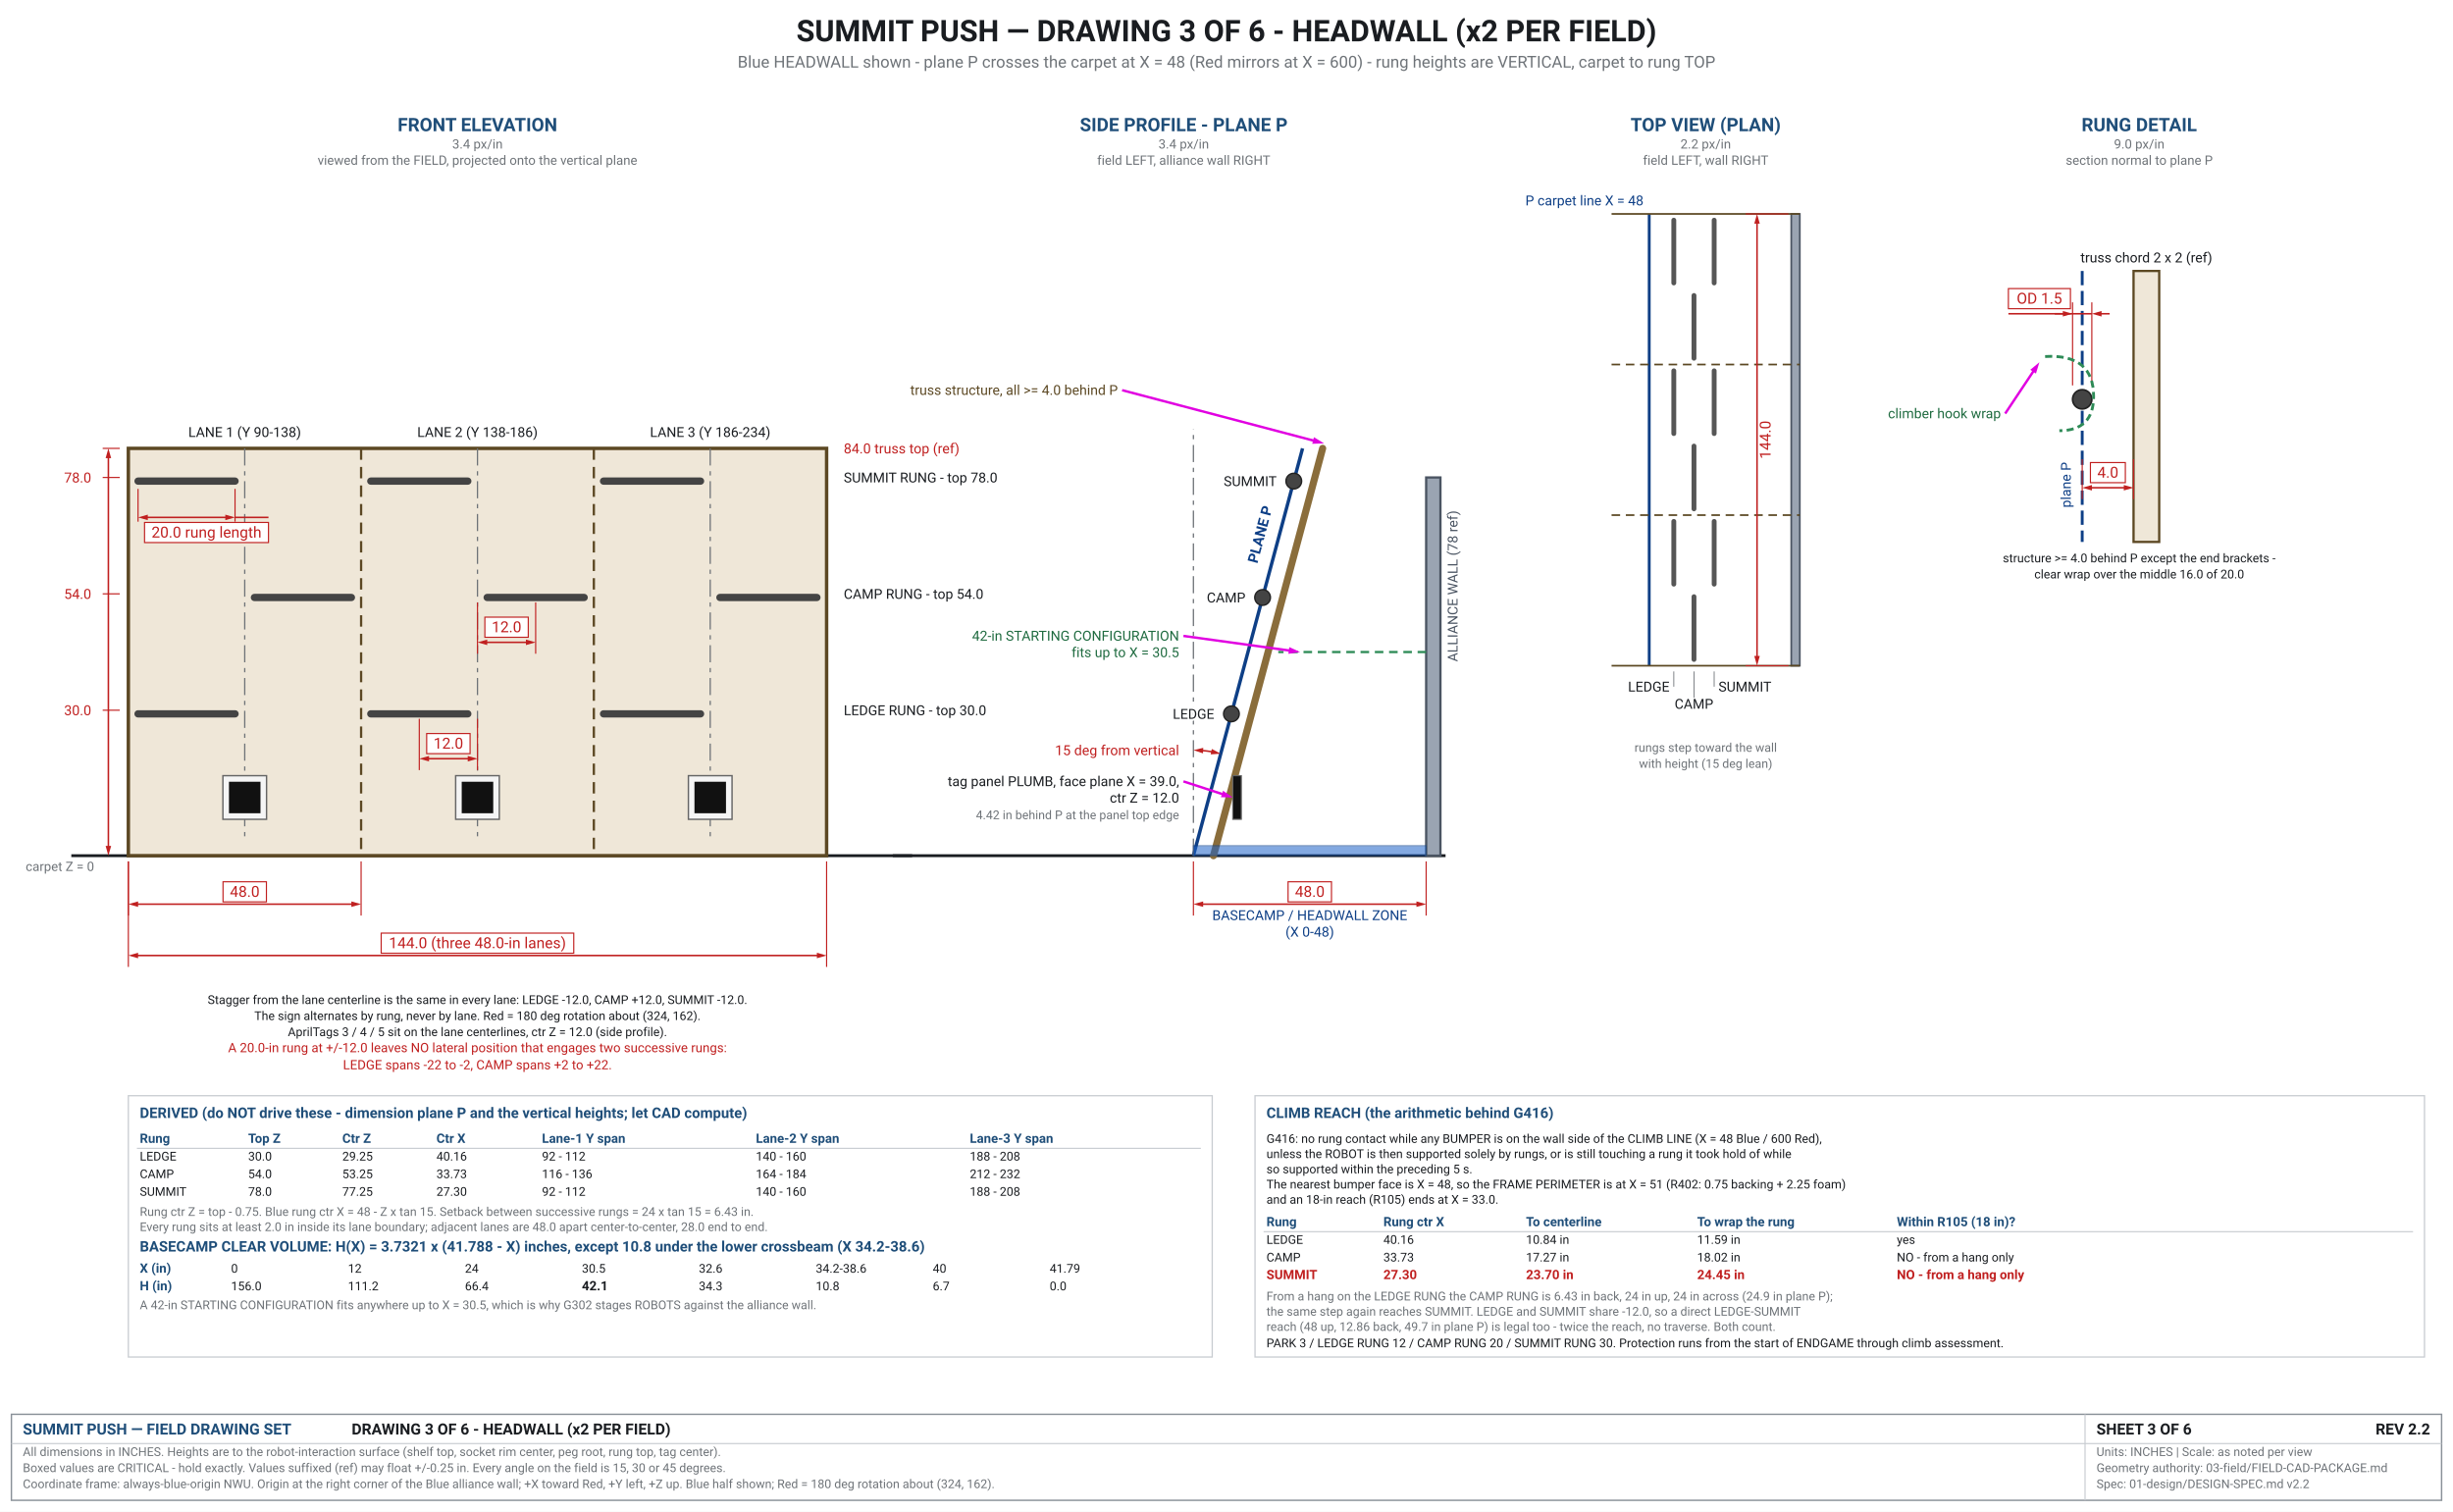
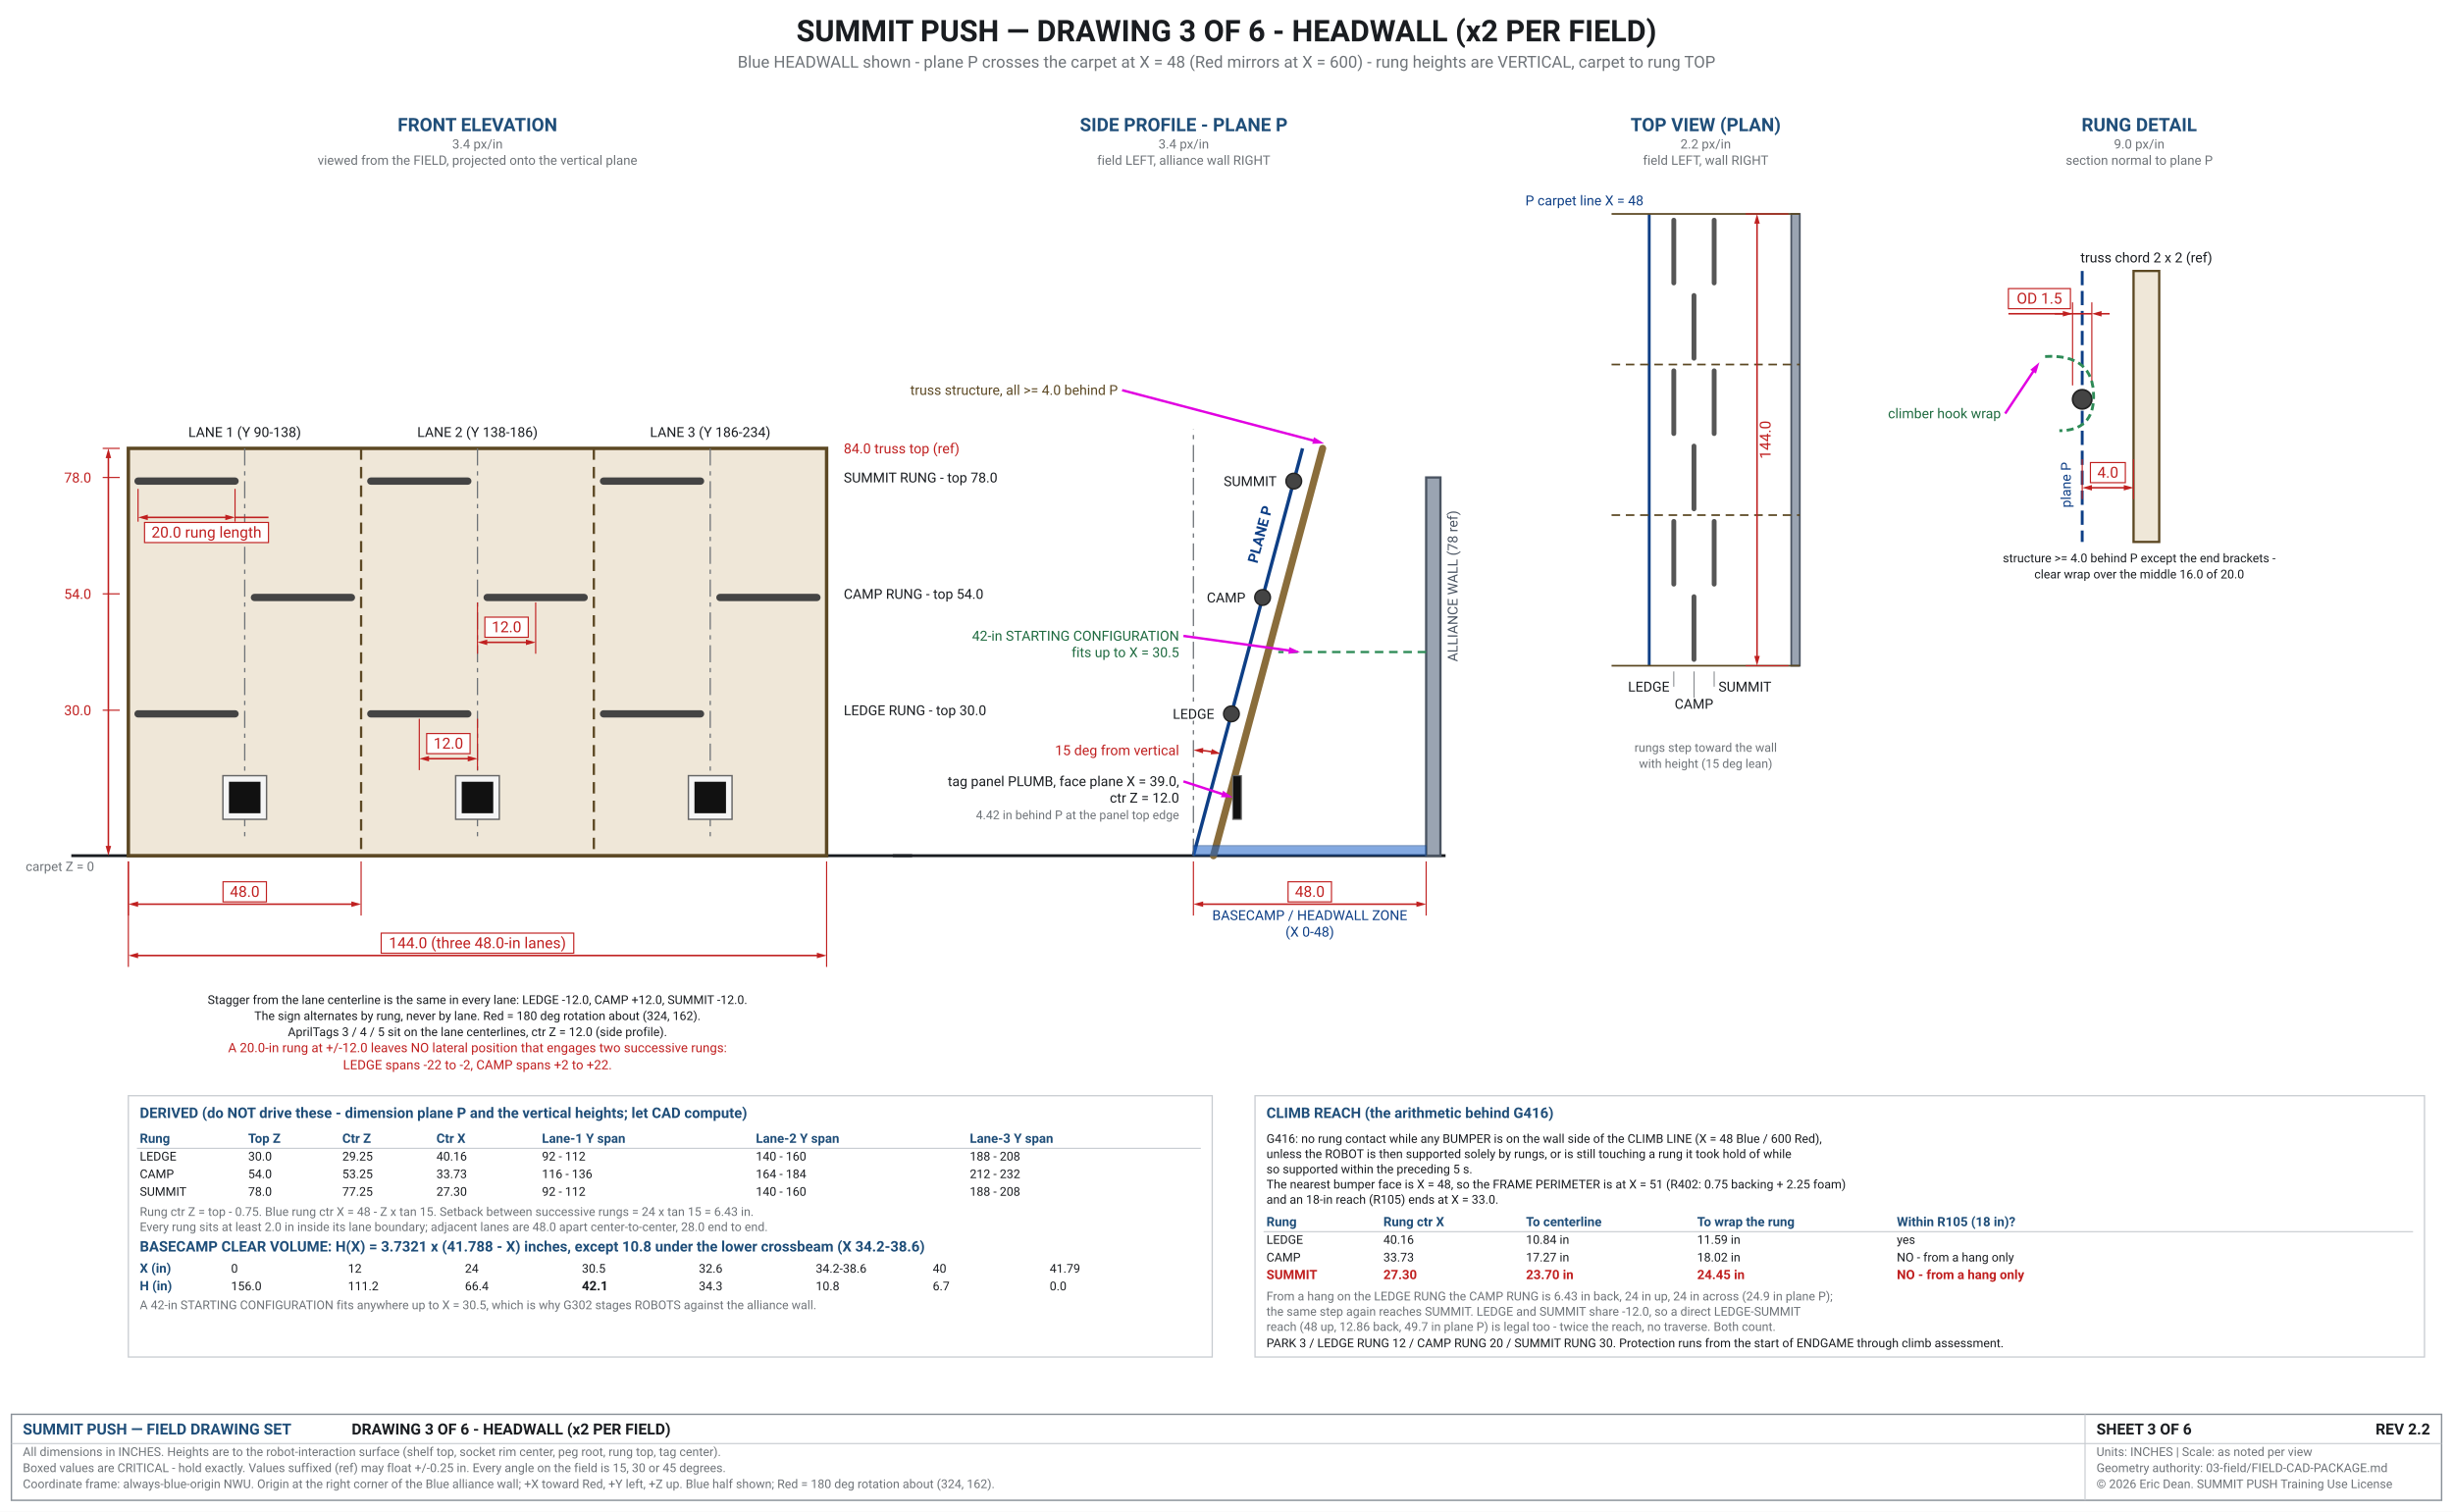
<svg xmlns="http://www.w3.org/2000/svg" viewBox="0 0 1720 1060" font-family="Segoe UI, Roboto, Arial, sans-serif">
  <rect width="1720" height="1060" fill="#ffffff" />
  <text x="860" y="29.0" text-anchor="middle" font-size="21.00" font-weight="bold" fill="#1A1D21">SUMMIT PUSH — DRAWING 3 OF 6 - HEADWALL (x2 PER FIELD)</text>
  <text x="860" y="47.4" text-anchor="middle" font-size="11.50" fill="#6E7378">Blue HEADWALL shown - plane P crosses the carpet at X = 48 (Red mirrors at X = 600) - rung heights are VERTICAL, carpet to rung TOP</text>
  <text x="334.80" y="92.00" font-size="13.00" fill="#1F4E79" text-anchor="middle" font-weight="bold">FRONT ELEVATION</text>
  <text x="334.80" y="104.16" font-size="9.10" fill="#6E7378" text-anchor="middle">3.4 px/in</text>
  <text x="334.80" y="115.53" font-size="9.10" fill="#6E7378" text-anchor="middle">viewed from the FIELD, projected onto the vertical plane</text>
  <line x1="50.00" y1="600.00" x2="639.60" y2="600.00" stroke="#1A1D21" stroke-width="2.00" />
  <text x="18.00" y="610.73" font-size="9.10" fill="#6E7378">carpet Z = 0</text>
  <rect x="90.00" y="314.40" width="489.60" height="285.60" fill="#EFE7D8" stroke="#5C4823" stroke-width="2.40" />
  <line x1="253.20" y1="314.40" x2="253.20" y2="600.00" stroke="#5C4823" stroke-width="1.60" stroke-dasharray="8 5" />
  <line x1="416.40" y1="314.40" x2="416.40" y2="600.00" stroke="#5C4823" stroke-width="1.60" stroke-dasharray="8 5" />
  <text x="171.60" y="306.40" font-size="9.67" fill="#1A1D21" text-anchor="middle">LANE 1 (Y 90-138)</text>
  <line x1="171.60" y1="314.40" x2="171.60" y2="586.40" stroke="#6E7378" stroke-width="0.90" stroke-dasharray="12 4 3 4" />
  <rect x="156.30" y="543.90" width="30.60" height="30.60" fill="#F5F5F5" stroke="#666666" stroke-width="1.00" />
  <rect x="160.55" y="548.15" width="22.10" height="22.10" fill="#111111" stroke="none" stroke-width="0.00" />
  <text x="334.80" y="306.40" font-size="9.67" fill="#1A1D21" text-anchor="middle">LANE 2 (Y 138-186)</text>
  <line x1="334.80" y1="314.40" x2="334.80" y2="586.40" stroke="#6E7378" stroke-width="0.90" stroke-dasharray="12 4 3 4" />
  <rect x="319.50" y="543.90" width="30.60" height="30.60" fill="#F5F5F5" stroke="#666666" stroke-width="1.00" />
  <rect x="323.75" y="548.15" width="22.10" height="22.10" fill="#111111" stroke="none" stroke-width="0.00" />
  <text x="498.00" y="306.40" font-size="9.67" fill="#1A1D21" text-anchor="middle">LANE 3 (Y 186-234)</text>
  <line x1="498.00" y1="314.40" x2="498.00" y2="586.40" stroke="#6E7378" stroke-width="0.90" stroke-dasharray="12 4 3 4" />
  <rect x="482.70" y="543.90" width="30.60" height="30.60" fill="#F5F5F5" stroke="#666666" stroke-width="1.00" />
  <rect x="486.95" y="548.15" width="22.10" height="22.10" fill="#111111" stroke="none" stroke-width="0.00" />
  <line x1="96.80" y1="500.55" x2="164.80" y2="500.55" stroke="#444444" stroke-width="5.10" stroke-linecap="round" />
  <line x1="178.40" y1="418.95" x2="246.40" y2="418.95" stroke="#444444" stroke-width="5.10" stroke-linecap="round" />
  <line x1="96.80" y1="337.35" x2="164.80" y2="337.35" stroke="#444444" stroke-width="5.10" stroke-linecap="round" />
  <line x1="260.00" y1="500.55" x2="328.00" y2="500.55" stroke="#444444" stroke-width="5.10" stroke-linecap="round" />
  <line x1="341.60" y1="418.95" x2="409.60" y2="418.95" stroke="#444444" stroke-width="5.10" stroke-linecap="round" />
  <line x1="260.00" y1="337.35" x2="328.00" y2="337.35" stroke="#444444" stroke-width="5.10" stroke-linecap="round" />
  <line x1="423.20" y1="500.55" x2="491.20" y2="500.55" stroke="#444444" stroke-width="5.10" stroke-linecap="round" />
  <line x1="504.80" y1="418.95" x2="572.80" y2="418.95" stroke="#444444" stroke-width="5.10" stroke-linecap="round" />
  <line x1="423.20" y1="337.35" x2="491.20" y2="337.35" stroke="#444444" stroke-width="5.10" stroke-linecap="round" />
  <text x="591.60" y="501.48" font-size="9.67" fill="#1A1D21">LEDGE RUNG - top 30.0</text>
  <text x="591.60" y="419.88" font-size="9.67" fill="#1A1D21">CAMP RUNG - top 54.0</text>
  <text x="591.60" y="338.28" font-size="9.67" fill="#1A1D21">SUMMIT RUNG - top 78.0</text>
  <text x="591.60" y="317.92" font-size="9.78" fill="#C02020">84.0 truss top (ref)</text>
  <line x1="331.05" y1="532.00" x2="297.75" y2="532.00" stroke="#C02020" stroke-width="1.10" />
  <path d="M 294.00 532.00 L 300.83 530.07 L 300.83 533.93 Z" fill="#C02020" stroke="none" />
  <path d="M 334.80 532.00 L 327.97 533.93 L 327.97 530.07 Z" fill="#C02020" stroke="none" />
  <line x1="334.80" y1="504.00" x2="334.80" y2="540.00" stroke="#C02020" stroke-width="0.80" />
  <line x1="294.00" y1="504.00" x2="294.00" y2="540.00" stroke="#C02020" stroke-width="0.80" />
  <rect x="299.18" y="514.35" width="30.43" height="14.11" fill="#ffffff" stroke="#C02020" stroke-width="0.80" />
  <text x="314.40" y="524.94" font-size="10.69" fill="#C02020" text-anchor="middle">12.0</text>
  <line x1="371.85" y1="450.40" x2="338.55" y2="450.40" stroke="#C02020" stroke-width="1.10" />
  <path d="M 334.80 450.40 L 341.63 448.47 L 341.63 452.33 Z" fill="#C02020" stroke="none" />
  <path d="M 375.60 450.40 L 368.77 452.33 L 368.77 448.47 Z" fill="#C02020" stroke="none" />
  <line x1="375.60" y1="422.40" x2="375.60" y2="458.40" stroke="#C02020" stroke-width="0.80" />
  <line x1="334.80" y1="422.40" x2="334.80" y2="458.40" stroke="#C02020" stroke-width="0.80" />
  <rect x="339.98" y="432.75" width="30.43" height="14.11" fill="#ffffff" stroke="#C02020" stroke-width="0.80" />
  <text x="355.20" y="443.34" font-size="10.69" fill="#C02020" text-anchor="middle">12.0</text>
  <line x1="100.55" y1="362.80" x2="161.05" y2="362.80" stroke="#C02020" stroke-width="1.10" />
  <path d="M 164.80 362.80 L 157.97 364.73 L 157.97 360.87 Z" fill="#C02020" stroke="none" />
  <path d="M 96.80 362.80 L 103.63 360.87 L 103.63 364.73 Z" fill="#C02020" stroke="none" />
  <line x1="96.80" y1="342.80" x2="96.80" y2="365.80" stroke="#C02020" stroke-width="0.80" />
  <line x1="164.80" y1="342.80" x2="164.80" y2="365.80" stroke="#C02020" stroke-width="0.80" />
  <line x1="164.80" y1="362.80" x2="188.25" y2="362.80" stroke="#C02020" stroke-width="1.10" />
  <rect x="101.35" y="366.33" width="86.90" height="14.11" fill="#ffffff" stroke="#C02020" stroke-width="0.80" />
  <text x="144.80" y="376.92" font-size="10.69" fill="#C02020" text-anchor="middle">20.0 rung length</text>
  <line x1="93.75" y1="634.00" x2="249.45" y2="634.00" stroke="#C02020" stroke-width="1.10" />
  <path d="M 253.20 634.00 L 246.37 635.93 L 246.37 632.07 Z" fill="#C02020" stroke="none" />
  <path d="M 90.00 634.00 L 96.83 632.07 L 96.83 635.93 Z" fill="#C02020" stroke="none" />
  <line x1="90.00" y1="604.00" x2="90.00" y2="642.00" stroke="#C02020" stroke-width="0.80" />
  <line x1="253.20" y1="604.00" x2="253.20" y2="642.00" stroke="#C02020" stroke-width="0.80" />
  <rect x="156.38" y="618.29" width="30.43" height="14.11" fill="#ffffff" stroke="#C02020" stroke-width="0.80" />
  <text x="171.60" y="628.87" font-size="10.69" fill="#C02020" text-anchor="middle">48.0</text>
  <line x1="93.75" y1="670.00" x2="575.85" y2="670.00" stroke="#C02020" stroke-width="1.10" />
  <path d="M 579.60 670.00 L 572.77 671.93 L 572.77 668.07 Z" fill="#C02020" stroke="none" />
  <path d="M 90.00 670.00 L 96.83 668.07 L 96.83 671.93 Z" fill="#C02020" stroke="none" />
  <line x1="90.00" y1="604.00" x2="90.00" y2="678.00" stroke="#C02020" stroke-width="0.80" />
  <line x1="579.60" y1="604.00" x2="579.60" y2="678.00" stroke="#C02020" stroke-width="0.80" />
  <rect x="267.28" y="654.29" width="135.03" height="14.11" fill="#ffffff" stroke="#C02020" stroke-width="0.80" />
  <text x="334.80" y="664.87" font-size="10.69" fill="#C02020" text-anchor="middle">144.0 (three 48.0-in lanes)</text>
  <line x1="84.00" y1="498.00" x2="72.00" y2="498.00" stroke="#C02020" stroke-width="0.80" />
  <text x="64.00" y="501.52" font-size="9.78" fill="#C02020" text-anchor="end">30.0</text>
  <line x1="84.00" y1="416.40" x2="72.00" y2="416.40" stroke="#C02020" stroke-width="0.80" />
  <text x="64.00" y="419.92" font-size="9.78" fill="#C02020" text-anchor="end">54.0</text>
  <line x1="84.00" y1="334.80" x2="72.00" y2="334.80" stroke="#C02020" stroke-width="0.80" />
  <text x="64.00" y="338.32" font-size="9.78" fill="#C02020" text-anchor="end">78.0</text>
  <line x1="84.00" y1="314.40" x2="72.00" y2="314.40" stroke="#C02020" stroke-width="0.80" />
  <line x1="76.00" y1="596.25" x2="76.00" y2="318.15" stroke="#C02020" stroke-width="1.10" />
  <path d="M 76.00 314.40 L 77.93 321.23 L 74.07 321.23 Z" fill="#C02020" stroke="none" />
  <path d="M 76.00 600.00 L 74.07 593.17 L 77.93 593.17 Z" fill="#C02020" stroke="none" />
  <text x="334.80" y="704.00" font-size="8.53" fill="#1A1D21" text-anchor="middle">Stagger from the lane centerline is the same in every lane: LEDGE -12.0, CAMP +12.0, SUMMIT -12.0.</text>
  <text x="334.80" y="715.26" font-size="8.53" fill="#1A1D21" text-anchor="middle">The sign alternates by rung, never by lane. Red = 180 deg rotation about (324, 162).</text>
  <text x="334.80" y="726.52" font-size="8.53" fill="#1A1D21" text-anchor="middle">AprilTags 3 / 4 / 5 sit on the lane centerlines, ctr Z = 12.0 (side profile).</text>
  <text x="334.80" y="737.79" font-size="9.10" fill="#C02020" text-anchor="middle">A 20.0-in rung at +/-12.0 leaves NO lateral position that engages two successive rungs:</text>
  <text x="334.80" y="749.80" font-size="9.10" fill="#C02020" text-anchor="middle">LEDGE spans -22 to -2, CAMP spans +2 to +22.</text>
  <text x="830.00" y="92.00" font-size="13.00" fill="#1F4E79" text-anchor="middle" font-weight="bold">SIDE PROFILE - PLANE P</text>
  <text x="830.00" y="104.16" font-size="9.10" fill="#6E7378" text-anchor="middle">3.4 px/in</text>
  <text x="830.00" y="115.53" font-size="9.10" fill="#6E7378" text-anchor="middle">field LEFT, alliance wall RIGHT</text>
  <line x1="626.00" y1="600.00" x2="1013.60" y2="600.00" stroke="#1A1D21" stroke-width="2.00" />
  <rect x="1000.00" y="334.80" width="10.00" height="265.20" fill="#9AA4B2" stroke="#4A5462" stroke-width="1.60" />
  <text x="1022.00" y="464.00" font-size="9.67" fill="#4A5462" transform="rotate(-90.00 1022.00 464.00)">ALLIANCE WALL (78 ref)</text>
  <line x1="836.80" y1="600.00" x2="913.33" y2="314.40" stroke="#0E3F86" stroke-width="2.40" />
  <text x="886.93" y="375.60" font-size="10.17" fill="#0E3F86" text-anchor="middle" font-weight="bold" transform="rotate(-75.00 886.93 375.60)">PLANE P</text>
  <line x1="836.80" y1="600.00" x2="836.80" y2="300.80" stroke="#6E7378" stroke-width="0.90" stroke-dasharray="12 4 3 4" />
  <line x1="850.88" y1="600.00" x2="927.41" y2="314.40" stroke="#8A6D3B" stroke-width="5.00" stroke-linecap="round" />
  <circle cx="863.45" cy="500.55" r="5.50" fill="#444444" stroke="#222222" stroke-width="1.00" />
  <text x="851.45" y="504.03" font-size="9.67" fill="#1A1D21" text-anchor="end" stroke="#FFFFFF" stroke-width="2.90" stroke-linejoin="round" paint-order="stroke">LEDGE</text>
  <circle cx="885.31" cy="418.95" r="5.50" fill="#444444" stroke="#222222" stroke-width="1.00" />
  <text x="873.31" y="422.43" font-size="9.67" fill="#1A1D21" text-anchor="end" stroke="#FFFFFF" stroke-width="2.90" stroke-linejoin="round" paint-order="stroke">CAMP</text>
  <circle cx="907.18" cy="337.35" r="5.50" fill="#444444" stroke="#222222" stroke-width="1.00" />
  <text x="895.18" y="340.83" font-size="9.67" fill="#1A1D21" text-anchor="end" stroke="#FFFFFF" stroke-width="2.90" stroke-linejoin="round" paint-order="stroke">SUMMIT</text>
  <rect x="864.40" y="543.90" width="6.00" height="30.60" fill="#111111" stroke="#666666" stroke-width="0.80" />
  <rect x="836.80" y="593.00" width="163.20" height="7.00" fill="#1D63C8" stroke="#0E3F86" stroke-width="0.80" opacity="0.55" />
  <line x1="1000.00" y1="457.20" x2="896.30" y2="457.20" stroke="#2E8B57" stroke-width="1.60" stroke-dasharray="6 4" />
  <line x1="786.80" y1="273.60" x2="924.17" y2="309.78" stroke="#E100E1" stroke-width="1.71" />
  <path d="M 928.41 310.90 L 920.10 311.18 L 921.31 306.56 Z" fill="#E100E1" stroke="none" />
  <text x="783.80" y="276.89" font-size="9.67" fill="#5C4823" text-anchor="end">truss structure, all &gt;= 4.0 behind P</text>
  <text x="826.80" y="449.20" font-size="9.67" fill="#1F6B40" text-anchor="end">42-in STARTING CONFIGURATION</text>
  <text x="826.80" y="460.80" font-size="9.67" fill="#1F6B40" text-anchor="end">fits up to X = 30.5</text>
  <line x1="829.80" y1="445.91" x2="907.26" y2="456.60" stroke="#E100E1" stroke-width="1.71" />
  <path d="M 911.60 457.20 L 903.39 458.48 L 904.04 453.75 Z" fill="#E100E1" stroke="none" />
  <path d="M 840.55 526.10 A 74.00 74.00 0 0 1 852.30 527.64" fill="none" stroke="#C02020" stroke-width="1.10" />
  <path d="M 855.95 528.52 L 848.87 528.95 L 849.70 525.17 Z" fill="#C02020" stroke="none" />
  <path d="M 836.80 526.00 L 843.71 524.38 L 843.53 528.25 Z" fill="#C02020" stroke="none" />
  <text x="826.80" y="529.52" font-size="9.78" fill="#C02020" text-anchor="end">15 deg from vertical</text>
  <text x="826.80" y="551.20" font-size="9.67" fill="#1A1D21" text-anchor="end">tag panel PLUMB, face plane X = 39.0,</text>
  <text x="826.80" y="562.80" font-size="9.67" fill="#1A1D21" text-anchor="end">ctr Z = 12.0</text>
  <text x="826.80" y="574.41" font-size="8.53" fill="#6E7378" text-anchor="end">4.42 in behind P at the panel top edge</text>
  <line x1="829.80" y1="547.91" x2="860.24" y2="557.84" stroke="#E100E1" stroke-width="1.71" />
  <path d="M 864.40 559.20 L 856.09 559.00 L 857.57 554.46 Z" fill="#E100E1" stroke="none" />
  <line x1="840.55" y1="634.00" x2="996.25" y2="634.00" stroke="#C02020" stroke-width="1.10" />
  <path d="M 1000.00 634.00 L 993.17 635.93 L 993.17 632.07 Z" fill="#C02020" stroke="none" />
  <path d="M 836.80 634.00 L 843.63 632.07 L 843.63 635.93 Z" fill="#C02020" stroke="none" />
  <line x1="836.80" y1="604.00" x2="836.80" y2="642.00" stroke="#C02020" stroke-width="0.80" />
  <line x1="1000.00" y1="604.00" x2="1000.00" y2="642.00" stroke="#C02020" stroke-width="0.80" />
  <rect x="903.18" y="618.29" width="30.43" height="14.11" fill="#ffffff" stroke="#C02020" stroke-width="0.80" />
  <text x="918.40" y="628.87" font-size="10.69" fill="#C02020" text-anchor="middle">48.0</text>
  <text x="918.40" y="645.16" font-size="9.67" fill="#0E3F86" text-anchor="middle">BASECAMP / HEADWALL ZONE</text>
  <text x="918.40" y="656.76" font-size="9.67" fill="#0E3F86" text-anchor="middle">(X 0-48)</text>
  <text x="1196.00" y="92.00" font-size="13.00" fill="#1F4E79" text-anchor="middle" font-weight="bold">TOP VIEW (PLAN)</text>
  <text x="1196.00" y="104.16" font-size="9.10" fill="#6E7378" text-anchor="middle">2.2 px/in</text>
  <text x="1196.00" y="115.53" font-size="9.10" fill="#6E7378" text-anchor="middle">field LEFT, wall RIGHT</text>
  <rect x="1256.00" y="150.00" width="6.00" height="316.80" fill="#9AA4B2" stroke="#4A5462" stroke-width="1.20" />
  <line x1="1156.40" y1="150.00" x2="1156.40" y2="466.80" stroke="#0E3F86" stroke-width="2.00" />
  <text x="1152.40" y="144.00" font-size="9.67" fill="#0E3F86" text-anchor="end">P carpet line X = 48</text>
  <line x1="1130.00" y1="150.00" x2="1262.00" y2="150.00" stroke="#5C4823" stroke-width="1.20" />
  <line x1="1130.00" y1="255.60" x2="1262.00" y2="255.60" stroke="#5C4823" stroke-width="1.20" stroke-dasharray="6 4" />
  <line x1="1130.00" y1="361.20" x2="1262.00" y2="361.20" stroke="#5C4823" stroke-width="1.20" stroke-dasharray="6 4" />
  <line x1="1130.00" y1="466.80" x2="1262.00" y2="466.80" stroke="#5C4823" stroke-width="1.20" />
  <line x1="1173.64" y1="154.40" x2="1173.64" y2="198.40" stroke="#444444" stroke-width="3.40" stroke-linecap="round" opacity="0.90" />
  <line x1="1187.79" y1="207.20" x2="1187.79" y2="251.20" stroke="#444444" stroke-width="3.40" stroke-linecap="round" opacity="0.90" />
  <line x1="1201.94" y1="154.40" x2="1201.94" y2="198.40" stroke="#444444" stroke-width="3.40" stroke-linecap="round" opacity="0.90" />
  <line x1="1173.64" y1="260.00" x2="1173.64" y2="304.00" stroke="#444444" stroke-width="3.40" stroke-linecap="round" opacity="0.90" />
  <line x1="1187.79" y1="312.80" x2="1187.79" y2="356.80" stroke="#444444" stroke-width="3.40" stroke-linecap="round" opacity="0.90" />
  <line x1="1201.94" y1="260.00" x2="1201.94" y2="304.00" stroke="#444444" stroke-width="3.40" stroke-linecap="round" opacity="0.90" />
  <line x1="1173.64" y1="365.60" x2="1173.64" y2="409.60" stroke="#444444" stroke-width="3.40" stroke-linecap="round" opacity="0.90" />
  <line x1="1187.79" y1="418.40" x2="1187.79" y2="462.40" stroke="#444444" stroke-width="3.40" stroke-linecap="round" opacity="0.90" />
  <line x1="1201.94" y1="365.60" x2="1201.94" y2="409.60" stroke="#444444" stroke-width="3.40" stroke-linecap="round" opacity="0.90" />
  <line x1="1173.64" y1="470.80" x2="1173.64" y2="481.50" stroke="#6E7378" stroke-width="0.60" />
  <text x="1170.64" y="484.89" font-size="9.67" fill="#1A1D21" text-anchor="end">LEDGE</text>
  <line x1="1187.79" y1="470.80" x2="1187.79" y2="489.24" stroke="#6E7378" stroke-width="0.60" />
  <text x="1187.79" y="496.97" font-size="9.67" fill="#1A1D21" text-anchor="middle">CAMP</text>
  <line x1="1201.94" y1="470.80" x2="1201.94" y2="481.50" stroke="#6E7378" stroke-width="0.60" />
  <text x="1204.94" y="484.89" font-size="9.67" fill="#1A1D21">SUMMIT</text>
  <line x1="1232.00" y1="153.75" x2="1232.00" y2="463.05" stroke="#C02020" stroke-width="1.10" />
  <path d="M 1232.00 466.80 L 1230.07 459.97 L 1233.93 459.97 Z" fill="#C02020" stroke="none" />
  <path d="M 1232.00 150.00 L 1233.93 156.83 L 1230.07 156.83 Z" fill="#C02020" stroke="none" />
  <line x1="1254.00" y1="150.00" x2="1224.00" y2="150.00" stroke="#C02020" stroke-width="0.80" />
  <line x1="1254.00" y1="466.80" x2="1224.00" y2="466.80" stroke="#C02020" stroke-width="0.80" />
  <text x="1232.00" y="317.91" font-size="10.69" fill="#C02020" text-anchor="middle" transform="rotate(-90.00 1232.00 308.40)">144.0</text>
  <text x="1196.00" y="527.15" font-size="8.53" fill="#6E7378" text-anchor="middle">rungs step toward the wall</text>
  <text x="1196.00" y="538.41" font-size="8.53" fill="#6E7378" text-anchor="middle">with height (15 deg lean)</text>
  <text x="1500.00" y="92.00" font-size="13.00" fill="#1F4E79" text-anchor="middle" font-weight="bold">RUNG DETAIL</text>
  <text x="1500.00" y="104.16" font-size="9.10" fill="#6E7378" text-anchor="middle">9.0 px/in</text>
  <text x="1500.00" y="115.53" font-size="9.10" fill="#6E7378" text-anchor="middle">section normal to plane P</text>
  <line x1="1460.00" y1="190.00" x2="1460.00" y2="380.00" stroke="#0E3F86" stroke-width="2.00" stroke-dasharray="10 4" />
  <text x="1452.00" y="340.00" font-size="9.67" fill="#0E3F86" text-anchor="middle" transform="rotate(-90.00 1452.00 340.00)">plane P</text>
  <circle cx="1460.00" cy="280.00" r="6.75" fill="#444444" stroke="#222222" stroke-width="1.20" />
  <line x1="1453.25" y1="220.00" x2="1466.75" y2="220.00" stroke="#C02020" stroke-width="1.10" />
  <line x1="1440.74" y1="220.00" x2="1449.50" y2="220.00" stroke="#C02020" stroke-width="1.10" />
  <path d="M 1453.25 220.00 L 1446.42 221.93 L 1446.42 218.07 Z" fill="#C02020" stroke="none" />
  <line x1="1479.26" y1="220.00" x2="1470.50" y2="220.00" stroke="#C02020" stroke-width="1.10" />
  <path d="M 1466.75 220.00 L 1473.58 218.07 L 1473.58 221.93 Z" fill="#C02020" stroke="none" />
  <line x1="1453.25" y1="270.25" x2="1453.25" y2="212.00" stroke="#C02020" stroke-width="0.80" />
  <line x1="1466.75" y1="270.25" x2="1466.75" y2="212.00" stroke="#C02020" stroke-width="0.80" />
  <line x1="1453.25" y1="220.00" x2="1408.25" y2="220.00" stroke="#C02020" stroke-width="1.10" />
  <rect x="1408.25" y="202.35" width="43.50" height="14.11" fill="#ffffff" stroke="#C02020" stroke-width="0.80" />
  <text x="1430.00" y="212.94" font-size="10.69" fill="#C02020" text-anchor="middle">OD 1.5</text>
  <rect x="1496.00" y="190.00" width="18.00" height="190.00" fill="#EFE7D8" stroke="#5C4823" stroke-width="1.60" />
  <text x="1505.00" y="184.00" font-size="9.67" fill="#1A1D21" text-anchor="middle">truss chord 2 x 2 (ref)</text>
  <line x1="1463.75" y1="342.00" x2="1492.25" y2="342.00" stroke="#C02020" stroke-width="1.10" />
  <path d="M 1496.00 342.00 L 1489.17 343.93 L 1489.17 340.07 Z" fill="#C02020" stroke="none" />
  <path d="M 1460.00 342.00 L 1466.83 340.07 L 1466.83 343.93 Z" fill="#C02020" stroke="none" />
  <line x1="1460.00" y1="322.00" x2="1460.00" y2="350.00" stroke="#C02020" stroke-width="0.80" />
  <line x1="1496.00" y1="322.00" x2="1496.00" y2="350.00" stroke="#C02020" stroke-width="0.80" />
  <rect x="1465.76" y="324.35" width="24.49" height="14.11" fill="#ffffff" stroke="#C02020" stroke-width="0.80" />
  <text x="1478.00" y="334.94" font-size="10.69" fill="#C02020" text-anchor="middle">4.0</text>
  <path d="M 1434.0 250.0 q 34 -2 34 28 q 0 24 -24 24" fill="none" stroke="#2E8B57" stroke-width="2.00" stroke-dasharray="5 3" />
  <line x1="1406.00" y1="290.00" x2="1427.57" y2="257.64" stroke="#E100E1" stroke-width="1.71" />
  <path d="M 1430.00 254.00 L 1427.57 261.95 L 1423.60 259.30 Z" fill="#E100E1" stroke="none" />
  <text x="1403.00" y="293.29" font-size="9.67" fill="#1F6B40" text-anchor="end">climber hook wrap</text>
  <text x="1500.00" y="394.31" font-size="8.53" fill="#1A1D21" text-anchor="middle">structure &gt;= 4.0 behind P except the end brackets -</text>
  <text x="1500.00" y="405.58" font-size="8.53" fill="#1A1D21" text-anchor="middle">clear wrap over the middle 16.0 of 20.0</text>
  <rect x="90.00" y="768.31" width="760.00" height="183.22" fill="#FFFFFF" stroke="#C8CCD1" stroke-width="0.90" />
  <text x="98.00" y="783.89" font-size="10.24" fill="#1F4E79" font-weight="bold">DERIVED (do NOT drive these - dimension plane P and the vertical heights; let CAD compute)</text>
  <text x="98.00" y="801.38" font-size="9.10" fill="#1F4E79" font-weight="bold">Rung</text>
  <text x="174.00" y="801.38" font-size="9.10" fill="#1F4E79" font-weight="bold">Top Z</text>
  <text x="240.00" y="801.38" font-size="9.10" fill="#1F4E79" font-weight="bold">Ctr Z</text>
  <text x="306.00" y="801.38" font-size="9.10" fill="#1F4E79" font-weight="bold">Ctr X</text>
  <text x="380.00" y="801.38" font-size="9.10" fill="#1F4E79" font-weight="bold">Lane-1 Y span</text>
  <text x="530.00" y="801.38" font-size="9.10" fill="#1F4E79" font-weight="bold">Lane-2 Y span</text>
  <text x="680.00" y="801.38" font-size="9.10" fill="#1F4E79" font-weight="bold">Lane-3 Y span</text>
  <line x1="96.00" y1="805.22" x2="842.00" y2="805.22" stroke="#C8CCD1" stroke-width="0.80" />
  <text x="98.00" y="813.75" font-size="8.53" fill="#1A1D21">LEDGE</text>
  <text x="174.00" y="813.75" font-size="8.53" fill="#1A1D21">30.0</text>
  <text x="240.00" y="813.75" font-size="8.53" fill="#1A1D21">29.25</text>
  <text x="306.00" y="813.75" font-size="8.53" fill="#1A1D21">40.16</text>
  <text x="380.00" y="813.75" font-size="8.53" fill="#1A1D21">92 - 112</text>
  <text x="530.00" y="813.75" font-size="8.53" fill="#1A1D21">140 - 160</text>
  <text x="680.00" y="813.75" font-size="8.53" fill="#1A1D21">188 - 208</text>
  <text x="98.00" y="826.12" font-size="8.53" fill="#1A1D21">CAMP</text>
  <text x="174.00" y="826.12" font-size="8.53" fill="#1A1D21">54.0</text>
  <text x="240.00" y="826.12" font-size="8.53" fill="#1A1D21">53.25</text>
  <text x="306.00" y="826.12" font-size="8.53" fill="#1A1D21">33.73</text>
  <text x="380.00" y="826.12" font-size="8.53" fill="#1A1D21">116 - 136</text>
  <text x="530.00" y="826.12" font-size="8.53" fill="#1A1D21">164 - 184</text>
  <text x="680.00" y="826.12" font-size="8.53" fill="#1A1D21">212 - 232</text>
  <text x="98.00" y="838.49" font-size="8.53" fill="#1A1D21">SUMMIT</text>
  <text x="174.00" y="838.49" font-size="8.53" fill="#1A1D21">78.0</text>
  <text x="240.00" y="838.49" font-size="8.53" fill="#1A1D21">77.25</text>
  <text x="306.00" y="838.49" font-size="8.53" fill="#1A1D21">27.30</text>
  <text x="380.00" y="838.49" font-size="8.53" fill="#1A1D21">92 - 112</text>
  <text x="530.00" y="838.49" font-size="8.53" fill="#1A1D21">140 - 160</text>
  <text x="680.00" y="838.49" font-size="8.53" fill="#1A1D21">188 - 208</text>
  <text x="98.00" y="852.57" font-size="8.53" fill="#6E7378">Rung ctr Z = top - 0.75. Blue rung ctr X = 48 - Z x tan 15. Setback between successive rungs = 24 x tan 15 = 6.43 in.</text>
  <text x="98.00" y="863.23" font-size="8.53" fill="#6E7378">Every rung sits at least 2.0 in inside its lane boundary; adjacent lanes are 48.0 apart center-to-center, 28.0 end to end.</text>
  <text x="98.00" y="877.56" font-size="10.24" fill="#1F4E79" font-weight="bold">BASECAMP CLEAR VOLUME:  H(X) = 3.7321 x (41.788 - X) inches, except 10.8 under the lower crossbeam (X 34.2-38.6)</text>
  <text x="98.00" y="892.41" font-size="9.10" fill="#1F4E79" font-weight="bold">X (in)</text>
  <text x="98.00" y="904.78" font-size="9.10" fill="#1F4E79" font-weight="bold">H (in)</text>
  <text x="162.00" y="892.41" font-size="8.53" fill="#1A1D21">0</text>
  <text x="162.00" y="904.78" font-size="8.53" fill="#1A1D21">156.0</text>
  <text x="244.00" y="892.41" font-size="8.53" fill="#1A1D21">12</text>
  <text x="244.00" y="904.78" font-size="8.53" fill="#1A1D21">111.2</text>
  <text x="326.00" y="892.41" font-size="8.53" fill="#1A1D21">24</text>
  <text x="326.00" y="904.78" font-size="8.53" fill="#1A1D21">66.4</text>
  <text x="408.00" y="892.41" font-size="8.53" fill="#1A1D21">30.5</text>
  <text x="408.00" y="904.78" font-size="9.10" fill="#1A1D21" font-weight="bold">42.1</text>
  <text x="490.00" y="892.41" font-size="8.53" fill="#1A1D21">32.6</text>
  <text x="490.00" y="904.78" font-size="8.53" fill="#1A1D21">34.3</text>
  <text x="572.00" y="892.41" font-size="8.53" fill="#1A1D21">34.2-38.6</text>
  <text x="572.00" y="904.78" font-size="8.53" fill="#1A1D21">10.8</text>
  <text x="654.00" y="892.41" font-size="8.53" fill="#1A1D21">40</text>
  <text x="654.00" y="904.78" font-size="8.53" fill="#1A1D21">6.7</text>
  <text x="736.00" y="892.41" font-size="8.53" fill="#1A1D21">41.79</text>
  <text x="736.00" y="904.78" font-size="8.53" fill="#1A1D21">0.0</text>
  <text x="98.00" y="918.00" font-size="8.53" fill="#6E7378">A 42-in STARTING CONFIGURATION fits anywhere up to X = 30.5, which is why G302 stages ROBOTS against the alliance wall.</text>
  <rect x="880.00" y="768.31" width="820.00" height="183.22" fill="#FFFFFF" stroke="#C8CCD1" stroke-width="0.90" />
  <text x="888.00" y="783.89" font-size="10.24" fill="#1F4E79" font-weight="bold">CLIMB REACH (the arithmetic behind G416)</text>
  <text x="888.00" y="801.38" font-size="8.53" fill="#1A1D21">G416: no rung contact while any BUMPER is on the wall side of the CLIMB LINE (X = 48 Blue / 600 Red),</text>
  <text x="888.00" y="812.04" font-size="8.53" fill="#1A1D21">unless the ROBOT is then supported solely by rungs, or is still touching a rung it took hold of while</text>
  <text x="888.00" y="822.71" font-size="8.53" fill="#1A1D21">so supported within the preceding 5 s.</text>
  <text x="888.00" y="833.37" font-size="8.53" fill="#1A1D21">The nearest bumper face is X = 48, so the FRAME PERIMETER is at X = 51 (R402: 0.75 backing + 2.25 foam)</text>
  <text x="888.00" y="844.03" font-size="8.53" fill="#1A1D21">and an 18-in reach (R105) ends at X = 33.0.</text>
  <text x="888.00" y="859.82" font-size="9.10" fill="#1F4E79" font-weight="bold">Rung</text>
  <text x="970.00" y="859.82" font-size="9.10" fill="#1F4E79" font-weight="bold">Rung ctr X</text>
  <text x="1070.00" y="859.82" font-size="9.10" fill="#1F4E79" font-weight="bold">To centerline</text>
  <text x="1190.00" y="859.82" font-size="9.10" fill="#1F4E79" font-weight="bold">To wrap the rung</text>
  <text x="1330.00" y="859.82" font-size="9.10" fill="#1F4E79" font-weight="bold">Within R105 (18 in)?</text>
  <line x1="886.00" y1="863.66" x2="1692.00" y2="863.66" stroke="#C8CCD1" stroke-width="0.80" />
  <text x="888.00" y="872.19" font-size="8.53" fill="#1A1D21">LEDGE</text>
  <text x="970.00" y="872.19" font-size="8.53" fill="#1A1D21">40.16</text>
  <text x="1070.00" y="872.19" font-size="8.53" fill="#1A1D21">10.84 in</text>
  <text x="1190.00" y="872.19" font-size="8.53" fill="#1A1D21">11.59 in</text>
  <text x="1330.00" y="872.19" font-size="8.53" fill="#1A1D21">yes</text>
  <text x="888.00" y="884.56" font-size="8.53" fill="#1A1D21">CAMP</text>
  <text x="970.00" y="884.56" font-size="8.53" fill="#1A1D21">33.73</text>
  <text x="1070.00" y="884.56" font-size="8.53" fill="#1A1D21">17.27 in</text>
  <text x="1190.00" y="884.56" font-size="8.53" fill="#1A1D21">18.02 in</text>
  <text x="1330.00" y="884.56" font-size="8.53" fill="#1A1D21">NO - from a hang only</text>
  <text x="888.00" y="896.93" font-size="9.10" fill="#C02020" font-weight="bold">SUMMIT</text>
  <text x="970.00" y="896.93" font-size="9.10" fill="#C02020" font-weight="bold">27.30</text>
  <text x="1070.00" y="896.93" font-size="9.10" fill="#C02020" font-weight="bold">23.70 in</text>
  <text x="1190.00" y="896.93" font-size="9.10" fill="#C02020" font-weight="bold">24.45 in</text>
  <text x="1330.00" y="896.93" font-size="9.10" fill="#C02020" font-weight="bold">NO - from a hang only</text>
  <text x="888.00" y="911.86" font-size="8.53" fill="#6E7378">From a hang on the LEDGE RUNG the CAMP RUNG is 6.43 in back, 24 in up, 24 in across (24.9 in plane P);</text>
  <text x="888.00" y="922.53" font-size="8.53" fill="#6E7378">the same step again reaches SUMMIT. LEDGE and SUMMIT share -12.0, so a direct LEDGE-SUMMIT</text>
  <text x="888.00" y="933.19" font-size="8.53" fill="#6E7378">reach (48 up, 12.86 back, 49.7 in plane P) is legal too - twice the reach, no traverse. Both count.</text>
  <text x="888.00" y="944.71" font-size="8.53" fill="#1A1D21">PARK 3 / LEDGE RUNG 12 / CAMP RUNG 20 / SUMMIT RUNG 30. Protection runs from the start of ENDGAME through climb assessment.</text>
  <rect x="8.00" y="991.71" width="1704.00" height="60.29" fill="#FFFFFF" stroke="#8A9199" stroke-width="1.00" />
  <line x1="8.00" y1="1012.24" x2="1712.00" y2="1012.24" stroke="#C8CCD1" stroke-width="0.80" />
  <line x1="1462.00" y1="991.71" x2="1462.00" y2="1052.00" stroke="#C8CCD1" stroke-width="0.80" />
  <text x="16.00" y="1005.87" font-size="10.81" fill="#1F4E79" font-weight="bold">SUMMIT PUSH — FIELD DRAWING SET</text>
  <text x="246.55" y="1005.87" font-size="10.81" fill="#1A1D21" font-weight="bold">DRAWING 3 OF 6 - HEADWALL (x2 PER FIELD)</text>
  <text x="16.00" y="1020.94" font-size="8.53" fill="#6E7378">All dimensions in INCHES. Heights are to the robot-interaction surface (shelf top, socket rim center, peg root, rung top, tag center).</text>
  <text x="16.00" y="1032.21" font-size="8.53" fill="#6E7378">Boxed values are CRITICAL - hold exactly. Values suffixed (ref) may float +/-0.25 in. Every angle on the field is 15, 30 or 45 degrees.</text>
  <text x="16.00" y="1043.47" font-size="8.53" fill="#6E7378">Coordinate frame: always-blue-origin NWU. Origin at the right corner of the Blue alliance wall; +X toward Red, +Y left, +Z up. Blue half shown; Red = 180 deg rotation about (324, 162).</text>
  <text x="1470.00" y="1005.87" font-size="10.81" fill="#1A1D21" font-weight="bold">SHEET 3 OF 6</text>
  <text x="1470.00" y="1020.94" font-size="8.53" fill="#6E7378">Units: INCHES   |   Scale: as noted per view</text>
  <text x="1470.00" y="1032.21" font-size="8.53" fill="#6E7378">Geometry authority: 03-field/FIELD-CAD-PACKAGE.md</text>
-   <text x="1470.00" y="1043.47" font-size="8.53" fill="#6E7378">Spec: 01-design/DESIGN-SPEC.md v2.2</text>
+   <text x="1470.00" y="1043.47" font-size="8.53" fill="#6E7378">© 2026 Eric Dean. SUMMIT PUSH Training Use License</text>
  <text x="1704.00" y="1005.87" font-size="10.81" fill="#1A1D21" text-anchor="end" font-weight="bold">REV 2.2</text>
</svg>
